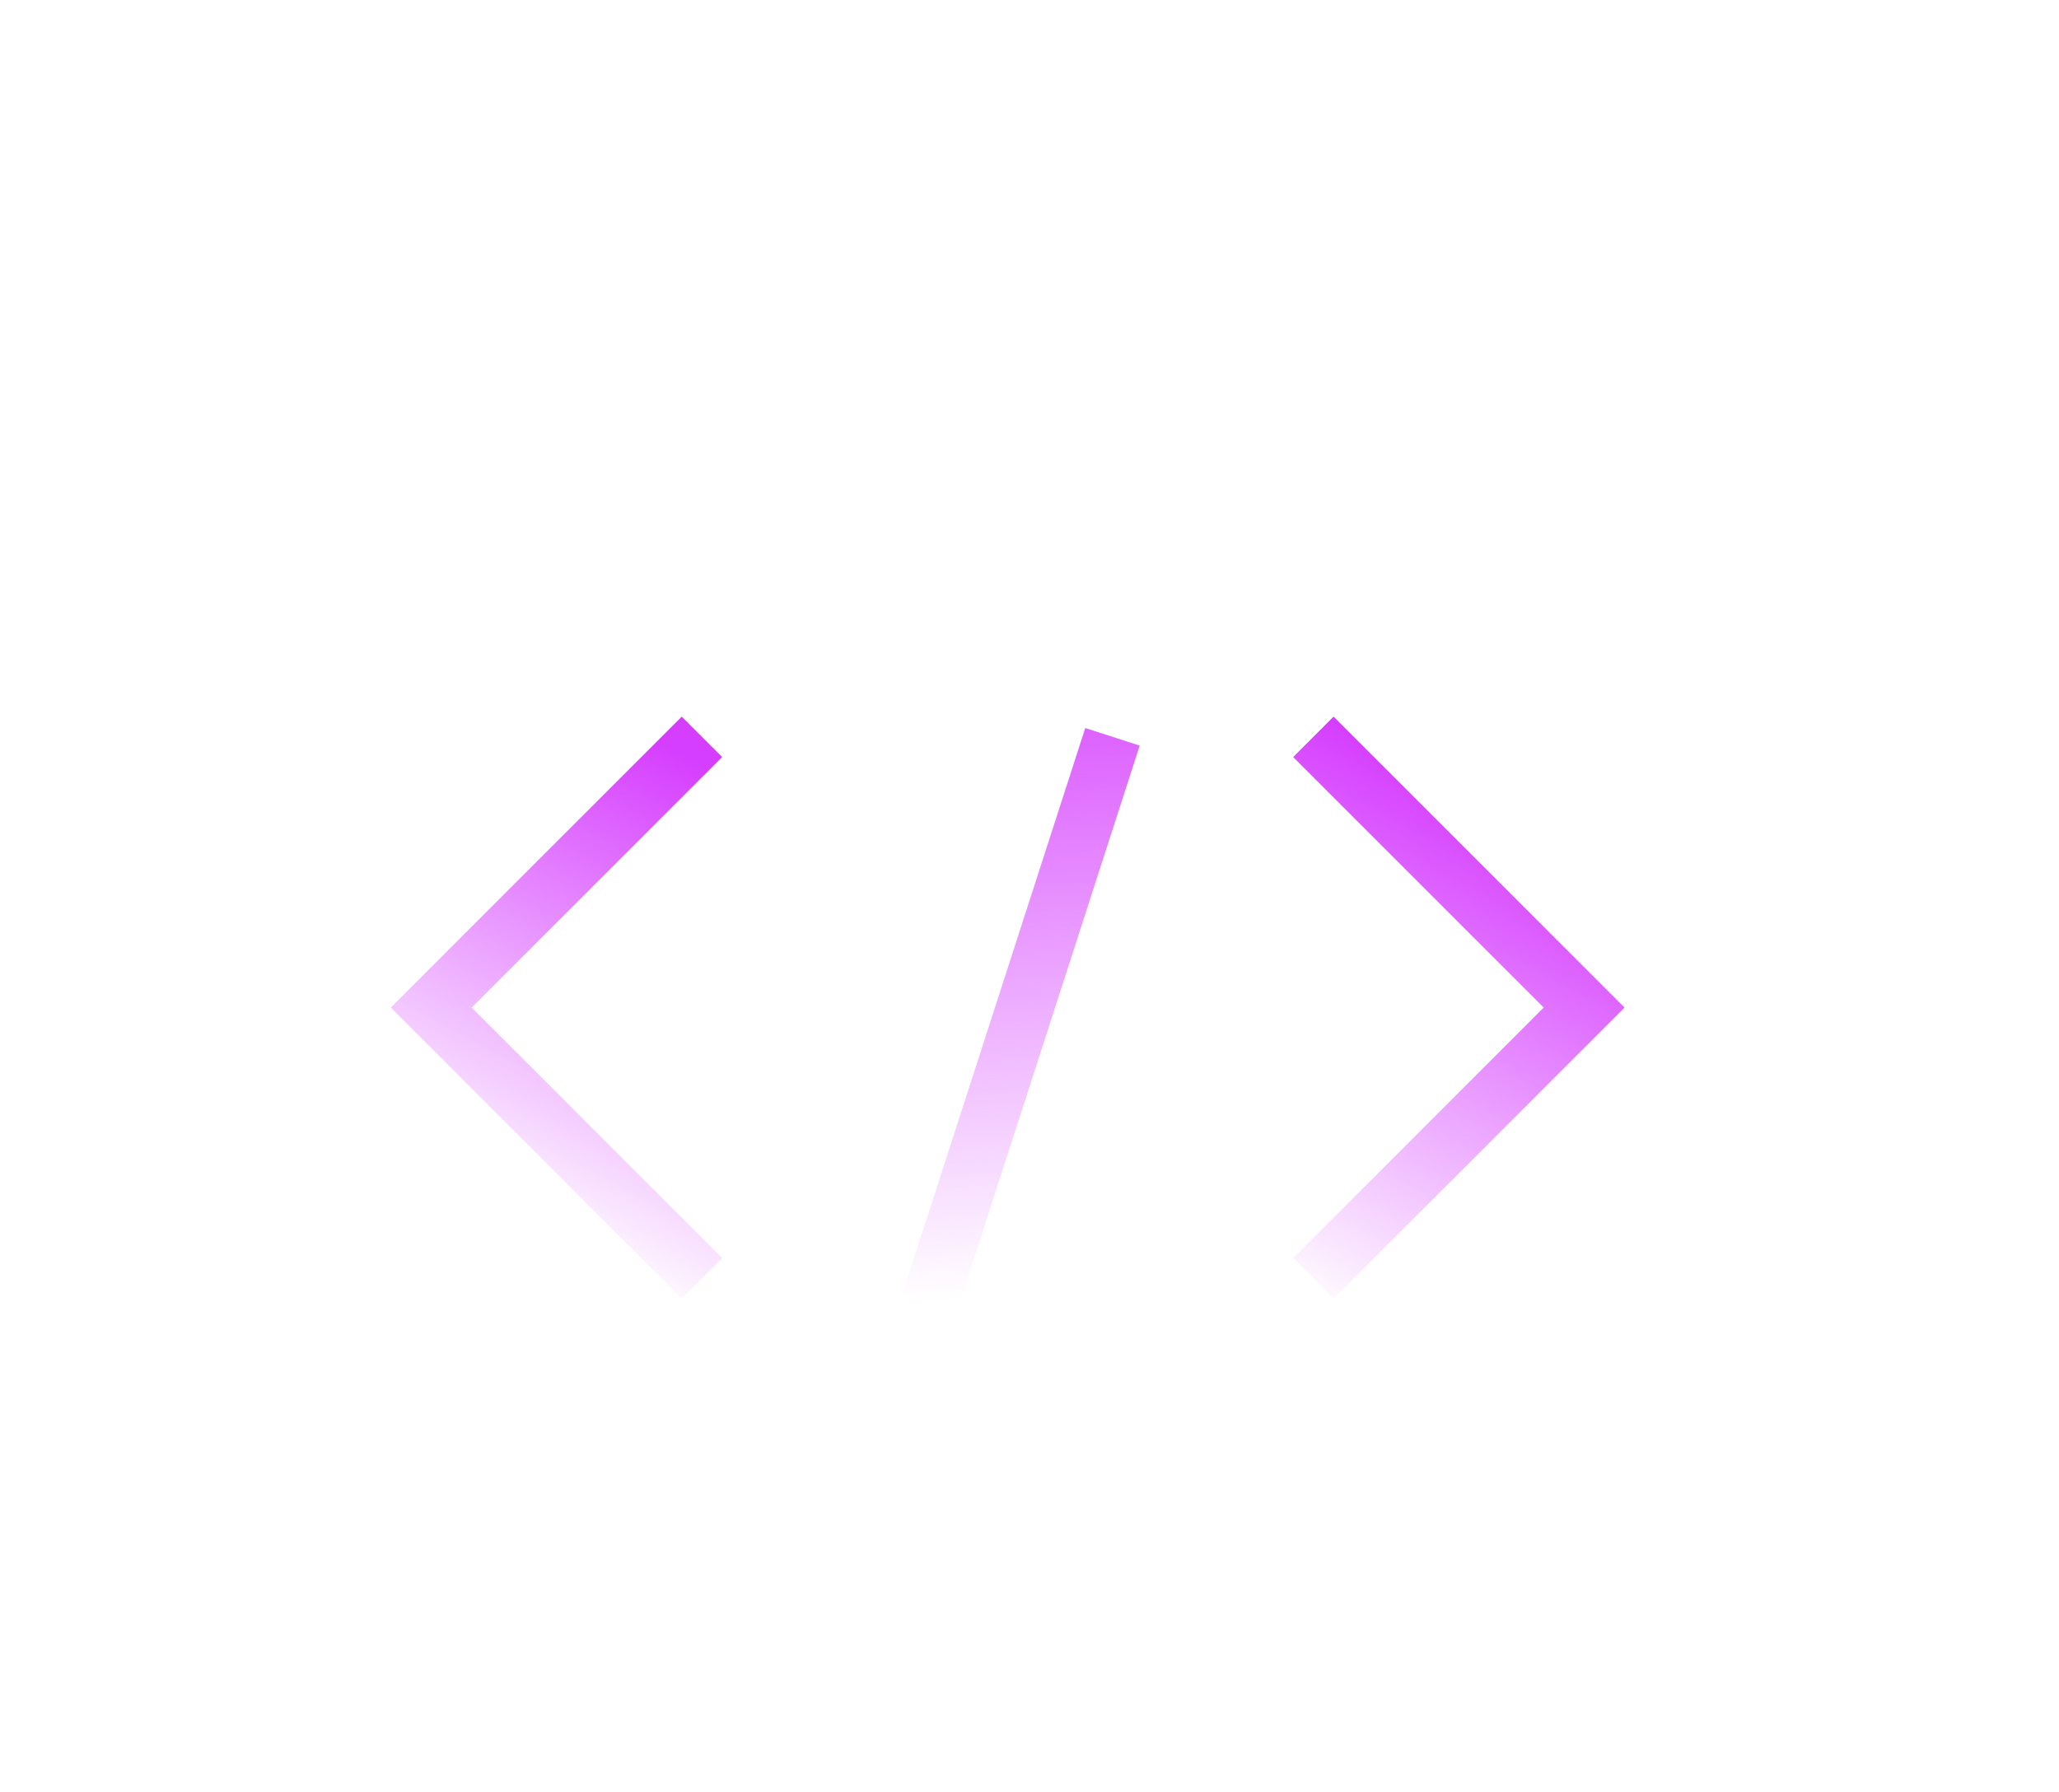
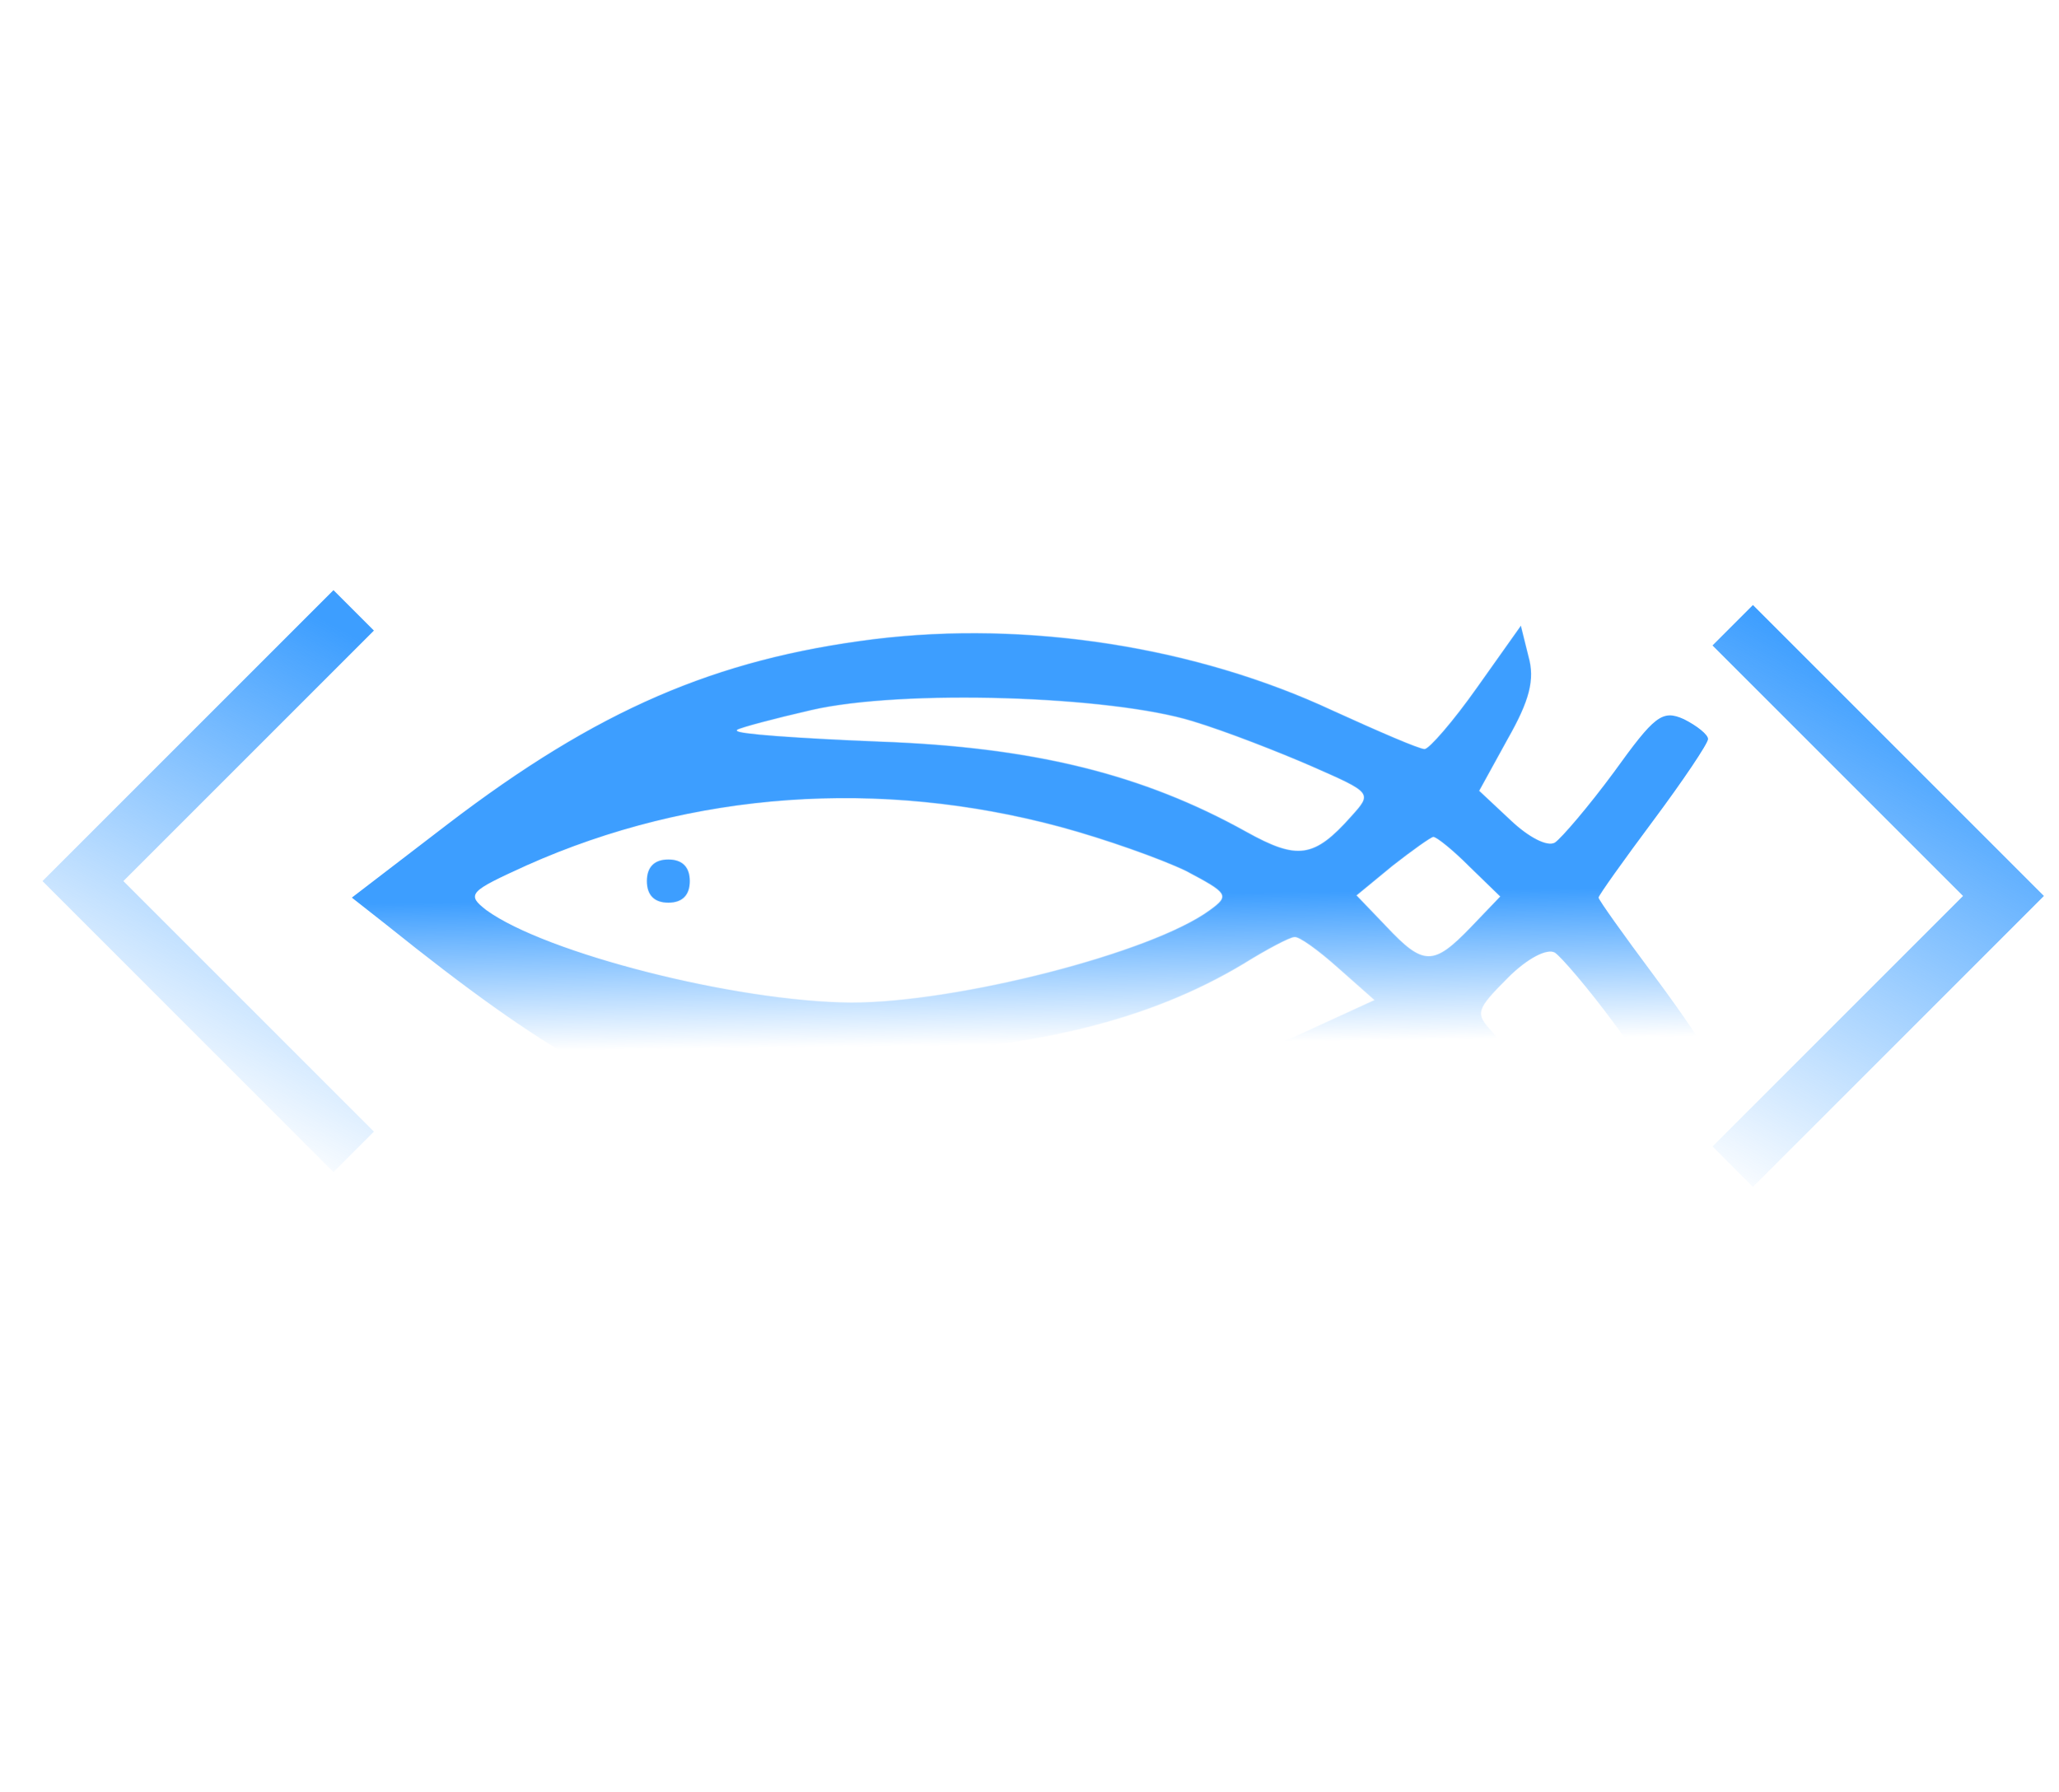
- <svg xmlns="http://www.w3.org/2000/svg" width="54" height="47" viewBox="0 0 54 47" fill="none">
-   <path d="M1 42.67V1.916C1 1.41 1.41 1 1.916 1H24.039C24.835 1 25.598 1.316 26.161 1.879L28.527 4.245C29.089 4.807 29.852 5.123 30.648 5.123H50C51.657 5.123 53 6.466 53 8.123V42.67C53 44.327 51.657 45.67 50 45.67H4C2.343 45.67 1 44.327 1 42.67Z" stroke="url(#paint0_linear_2173_250)" stroke-width="1.5" stroke-linecap="round" stroke-linejoin="round" />
-   <path d="M18.41 33.529L11.309 26.427L18.41 19.326" stroke="url(#paint1_linear_2173_250)" stroke-width="1.5" />
-   <path d="M34.445 33.529L41.546 26.427L34.445 19.326" stroke="url(#paint2_linear_2173_250)" stroke-width="1.5" />
-   <path d="M24.366 34.216L29.176 19.326" stroke="url(#paint3_linear_2173_250)" stroke-width="1.5" />
-   <defs>
+ <svg xmlns="http://www.w3.org/2000/svg" xmlns:xlink="http://www.w3.org/1999/xlink" width="54" height="47" viewBox="0 0 54 47" fill="none" version="1.1" id="svg11" xml:space="preserve">
+   <path d="M1 42.67V1.916C1 1.41 1.41 1 1.916 1H24.039C24.835 1 25.598 1.316 26.161 1.879L28.527 4.245C29.089 4.807 29.852 5.123 30.648 5.123H50C51.657 5.123 53 6.466 53 8.123V42.67C53 44.327 51.657 45.67 50 45.67H4C2.343 45.67 1 44.327 1 42.67Z" stroke="url(#paint0_linear_2173_250)" stroke-width="1.5" stroke-linecap="round" stroke-linejoin="round" id="path1" />
+   <path d="m 9.276,30.211 -7.101,-7.101 7.101,-7.101" stroke="url(#paint1_linear_2173_250)" stroke-width="1.5" id="path2" style="stroke:url(#linearGradient39)" />
+   <path d="m 45.443,30.601 7.101,-7.101 -7.101,-7.101" stroke="url(#paint2_linear_2173_250)" stroke-width="1.5" id="path3" style="stroke:url(#paint2_linear_2173_250)" />
+   <defs id="defs11">
+     <linearGradient id="linearGradient54">
+       <stop style="stop-color:#3d9eff;stop-opacity:1;" offset="0" id="stop54" />
+       <stop style="stop-color:#3d9eff;stop-opacity:0;" offset="1" id="stop55" />
+     </linearGradient>
+     <linearGradient id="linearGradient46">
+       <stop style="stop-color:#ffffff;stop-opacity:1;" offset="0" id="stop46" />
+       <stop style="stop-color:#ffffff;stop-opacity:0;" offset="1" id="stop47" />
+     </linearGradient>
    <linearGradient id="paint0_linear_2173_250" x1="-22.675" y1="12.167" x2="20.338" y2="74.887" gradientUnits="userSpaceOnUse">
-       <stop stop-color="white" />
-       <stop offset="1" stop-color="white" stop-opacity="0" />
+       <stop stop-color="white" id="stop4" />
+       <stop offset="1" stop-color="white" stop-opacity="0" id="stop5" />
    </linearGradient>
-     <linearGradient id="paint1_linear_2173_250" x1="17.975" y1="19.761" x2="11.721" y2="31.375" gradientUnits="userSpaceOnUse">
-       <stop stop-color="#d53dff" />
-       <stop offset="1" stop-color="#d53dff" stop-opacity="0" />
+     <linearGradient id="paint1_linear_2173_250" x1="17.975" y1="19.761" x2="11.721" y2="31.375" gradientUnits="userSpaceOnUse" gradientTransform="translate(-9.134126,-3.317461)">
+       <stop stop-color="#d53dff" id="stop6" offset="0" style="stop-color:#3d9eff;stop-opacity:1;" />
+       <stop offset="1" stop-color="#d53dff" stop-opacity="0" id="stop7" style="stop-color:#3d9eff;stop-opacity:0;" />
    </linearGradient>
-     <linearGradient id="paint2_linear_2173_250" x1="38.969" y1="21.101" x2="32.269" y2="33.162" gradientUnits="userSpaceOnUse">
-       <stop stop-color="#d53dff" />
-       <stop offset="1" stop-color="#d53dff" stop-opacity="0" />
+     <linearGradient id="paint2_linear_2173_250" x1="38.969" y1="21.101" x2="32.269" y2="33.162" gradientUnits="userSpaceOnUse" gradientTransform="translate(10.99832,-2.927352)">
+       <stop stop-color="#d53dff" id="stop8" offset="0" style="stop-color:#3d9eff;stop-opacity:1;" />
+       <stop offset="1" stop-color="#d53dff" stop-opacity="0" id="stop9" style="stop-color:#3d9eff;stop-opacity:0;" />
    </linearGradient>
    <linearGradient id="paint3_linear_2173_250" x1="36.736" y1="15.294" x2="37.616" y2="33.495" gradientUnits="userSpaceOnUse">
-       <stop stop-color="#d53dff" />
-       <stop offset="1" stop-color="#d53dff" stop-opacity="0" />
+       <stop stop-color="#d53dff" id="stop10" />
+       <stop offset="1" stop-color="#d53dff" stop-opacity="0" id="stop11" />
    </linearGradient>
+     <linearGradient xlink:href="#paint1_linear_2173_250" id="linearGradient39" gradientUnits="userSpaceOnUse" gradientTransform="translate(-9.134126,-3.317461)" x1="17.975" y1="19.761" x2="11.721" y2="31.375" />
+     <linearGradient xlink:href="#linearGradient46" id="linearGradient47" x1="939.181" y1="1026.837" x2="2180.5" y2="1026.837" gradientUnits="userSpaceOnUse" />
+     <linearGradient xlink:href="#linearGradient54" id="linearGradient55" x1="1526.337" y1="1026.837" x2="1527.999" y2="891.102" gradientUnits="userSpaceOnUse" />
  </defs>
+   <g transform="matrix(0.02870337,0,0,-0.02888669,-17.77726,53.15205)" fill="#000000" id="g2" style="fill:#3d9eff;fill-opacity:1;opacity:1;stroke:url(#linearGradient47)">
+     <path d="m 1418,1260 c -145,-18 -253,-64 -390,-168 l -88,-67 32,-25 c 148,-118 222,-159 345,-191 178,-46 360,-30 524,47 l 80,38 25,-30 c 13,-16 32,-41 41,-56 20,-32 28,-35 37,-12 7,18 -17,80 -41,107 -16,17 -15,20 14,49 18,18 36,27 43,23 6,-4 31,-33 54,-64 37,-51 44,-57 64,-48 12,6 22,14 22,18 0,4 -23,38 -50,74 -27,36 -50,68 -50,70 0,2 23,34 50,70 27,36 50,70 50,74 0,4 -10,12 -22,18 -20,9 -27,3 -64,-48 -23,-31 -48,-60 -54,-64 -7,-4 -24,5 -40,20 l -29,27 26,47 c 20,35 25,54 19,75 l -7,28 -40,-56 c -22,-31 -44,-56 -48,-56 -5,0 -42,16 -84,35 -125,58 -279,82 -419,65 z m 291,-75 c 30,-9 79,-28 109,-41 55,-24 55,-24 36,-45 -34,-38 -49,-40 -96,-14 -94,52 -194,77 -336,82 -73,3 -131,7 -129,10 3,2 33,10 68,18 83,19 273,13 348,-10 z m -121,-96 c 41,-11 92,-29 115,-40 38,-20 40,-22 22,-35 -53,-39 -231,-84 -328,-84 -106,1 -279,45 -333,84 -18,14 -16,16 37,40 151,67 322,79 487,35 z m 374,-36 28,-27 -27,-28 c -34,-35 -43,-35 -77,1 l -27,28 33,27 c 18,14 35,26 37,26 3,0 18,-12 33,-27 z m -120,-92 33,-29 -68,-31 c -102,-46 -211,-65 -332,-58 -55,3 -120,12 -145,20 -45,13 -44,14 90,19 144,6 249,31 336,83 21,13 42,24 46,24 4,1 22,-12 40,-28 z" id="path1-3" style="fill:url(#linearGradient55);fill-opacity:1;stroke:url(#linearGradient47)" />
+     <path d="m 1210,1040 c 0,-13 7,-20 20,-20 13,0 20,7 20,20 0,13 -7,20 -20,20 -13,0 -20,-7 -20,-20 z" id="path2-6" style="fill:#3d9eff;fill-opacity:1;stroke:url(#linearGradient47)" />
+   </g>
</svg>
